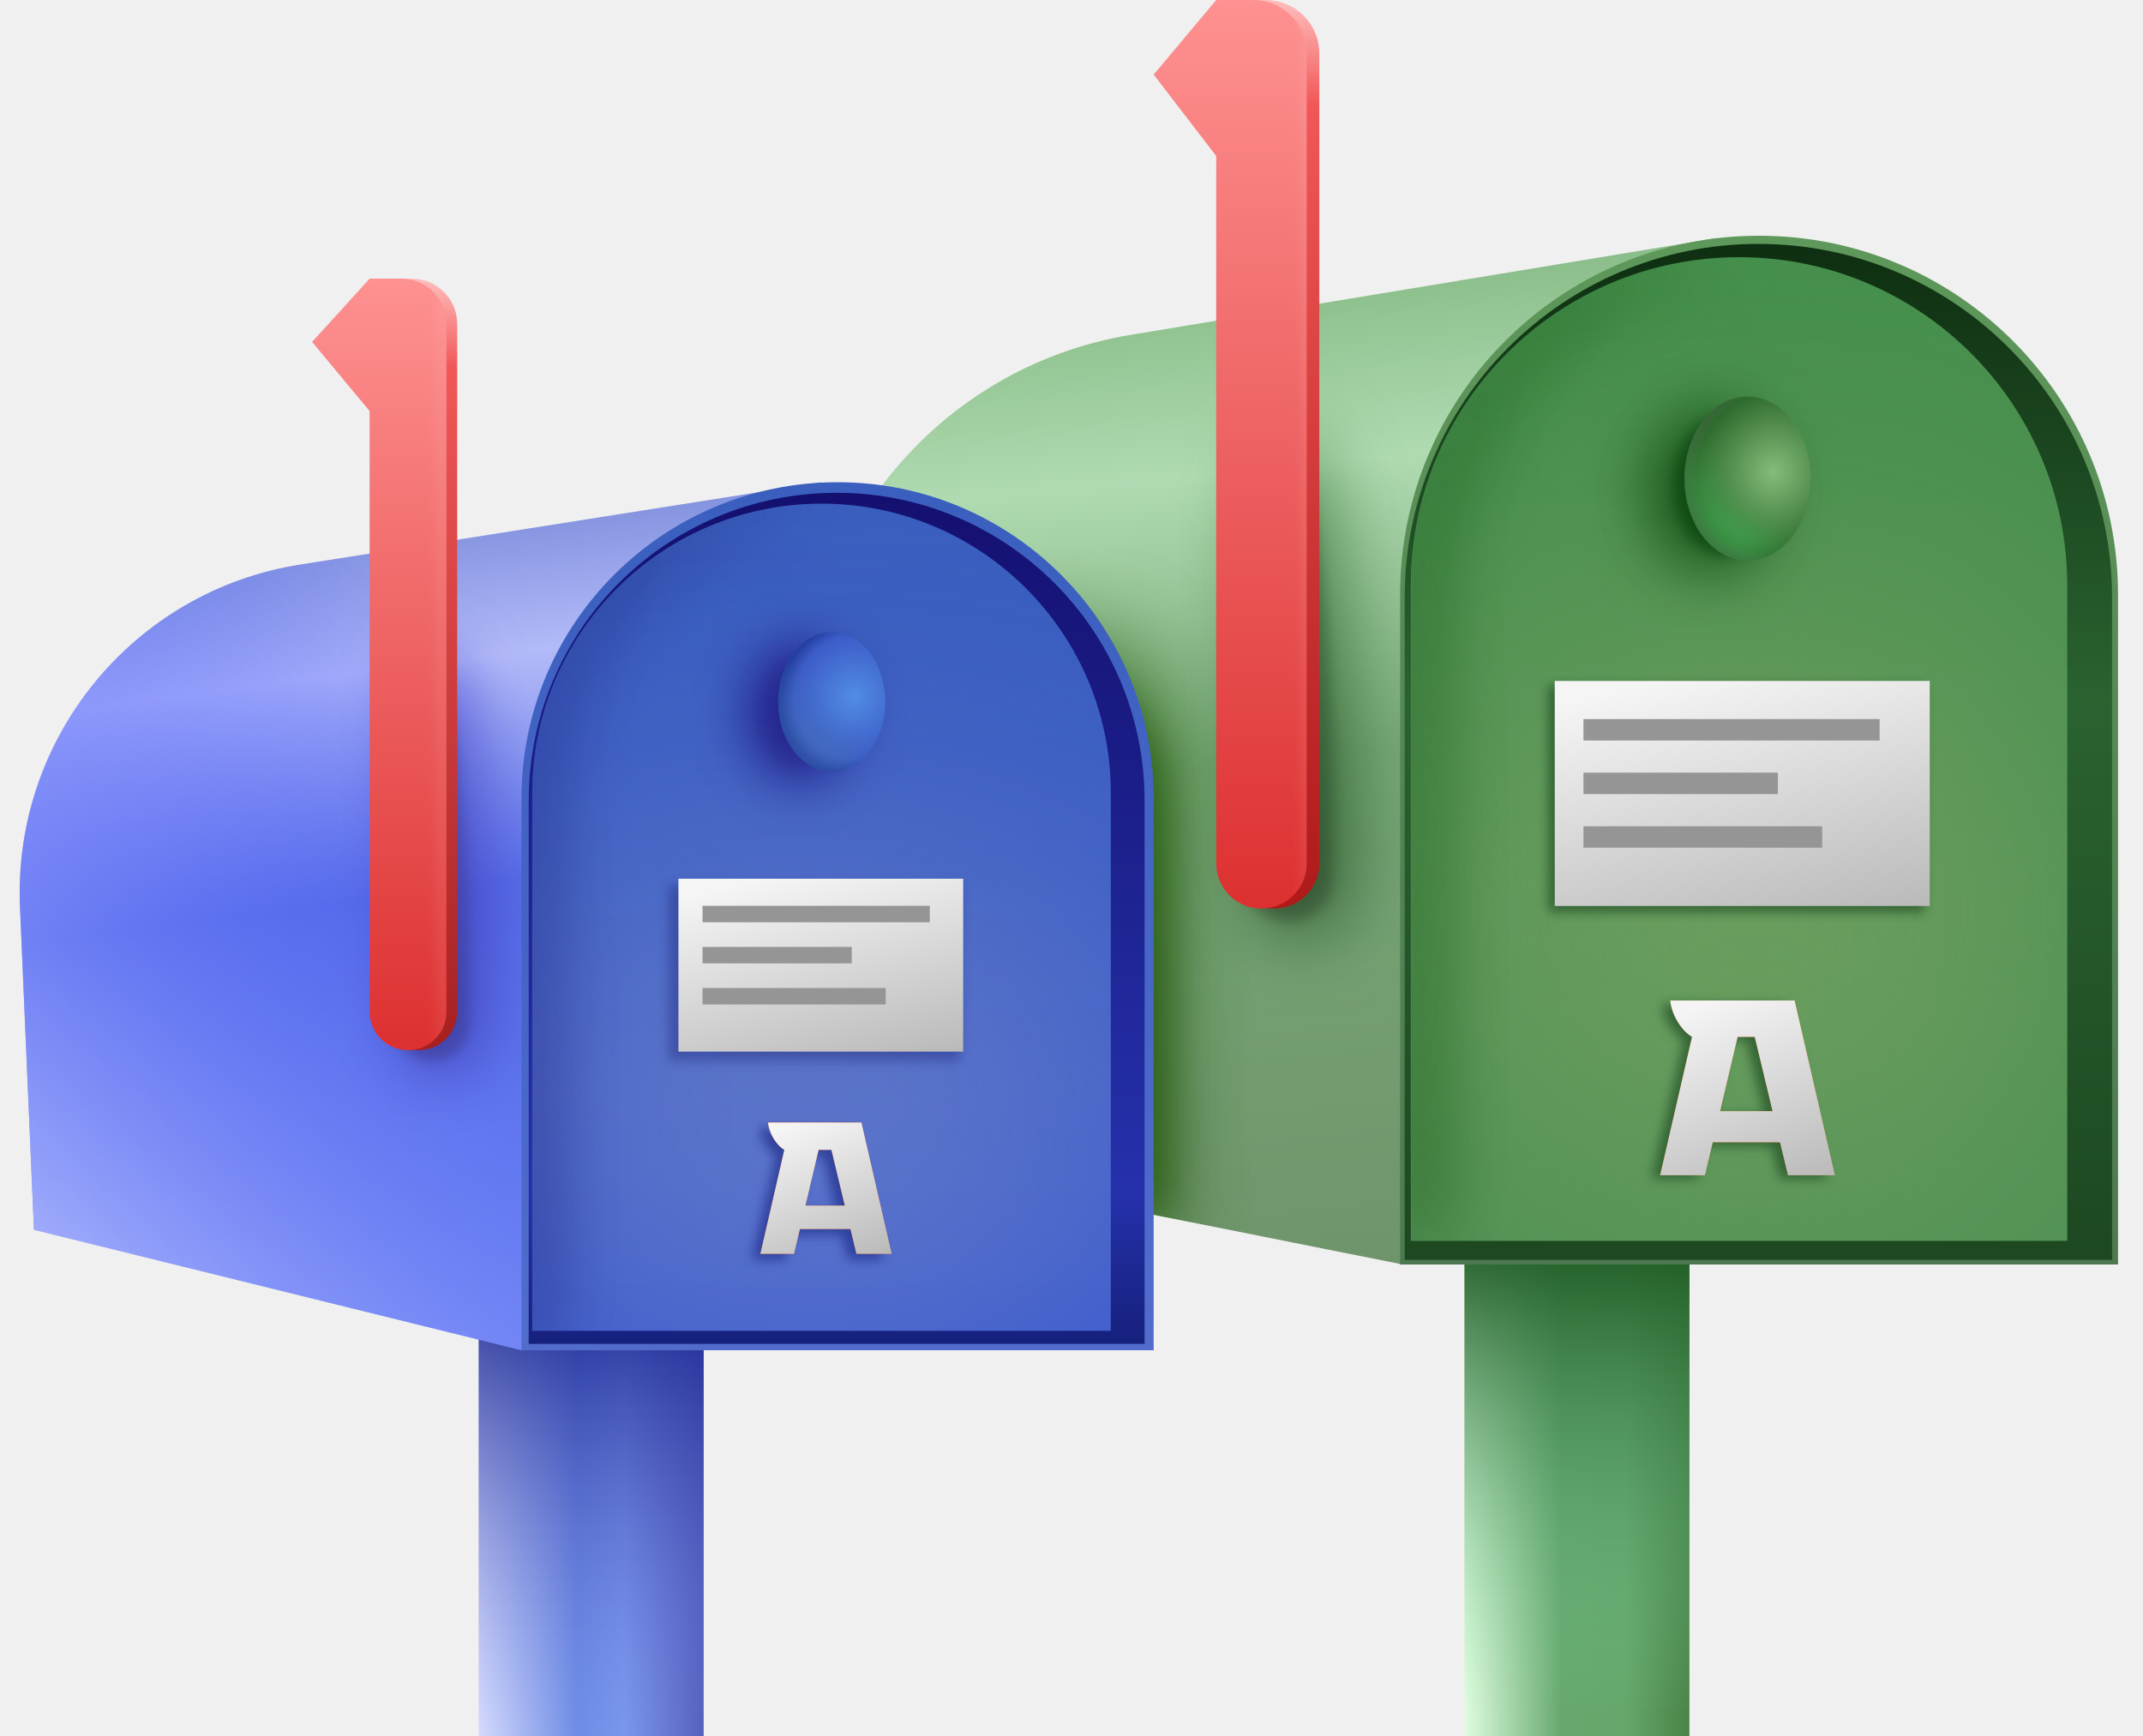
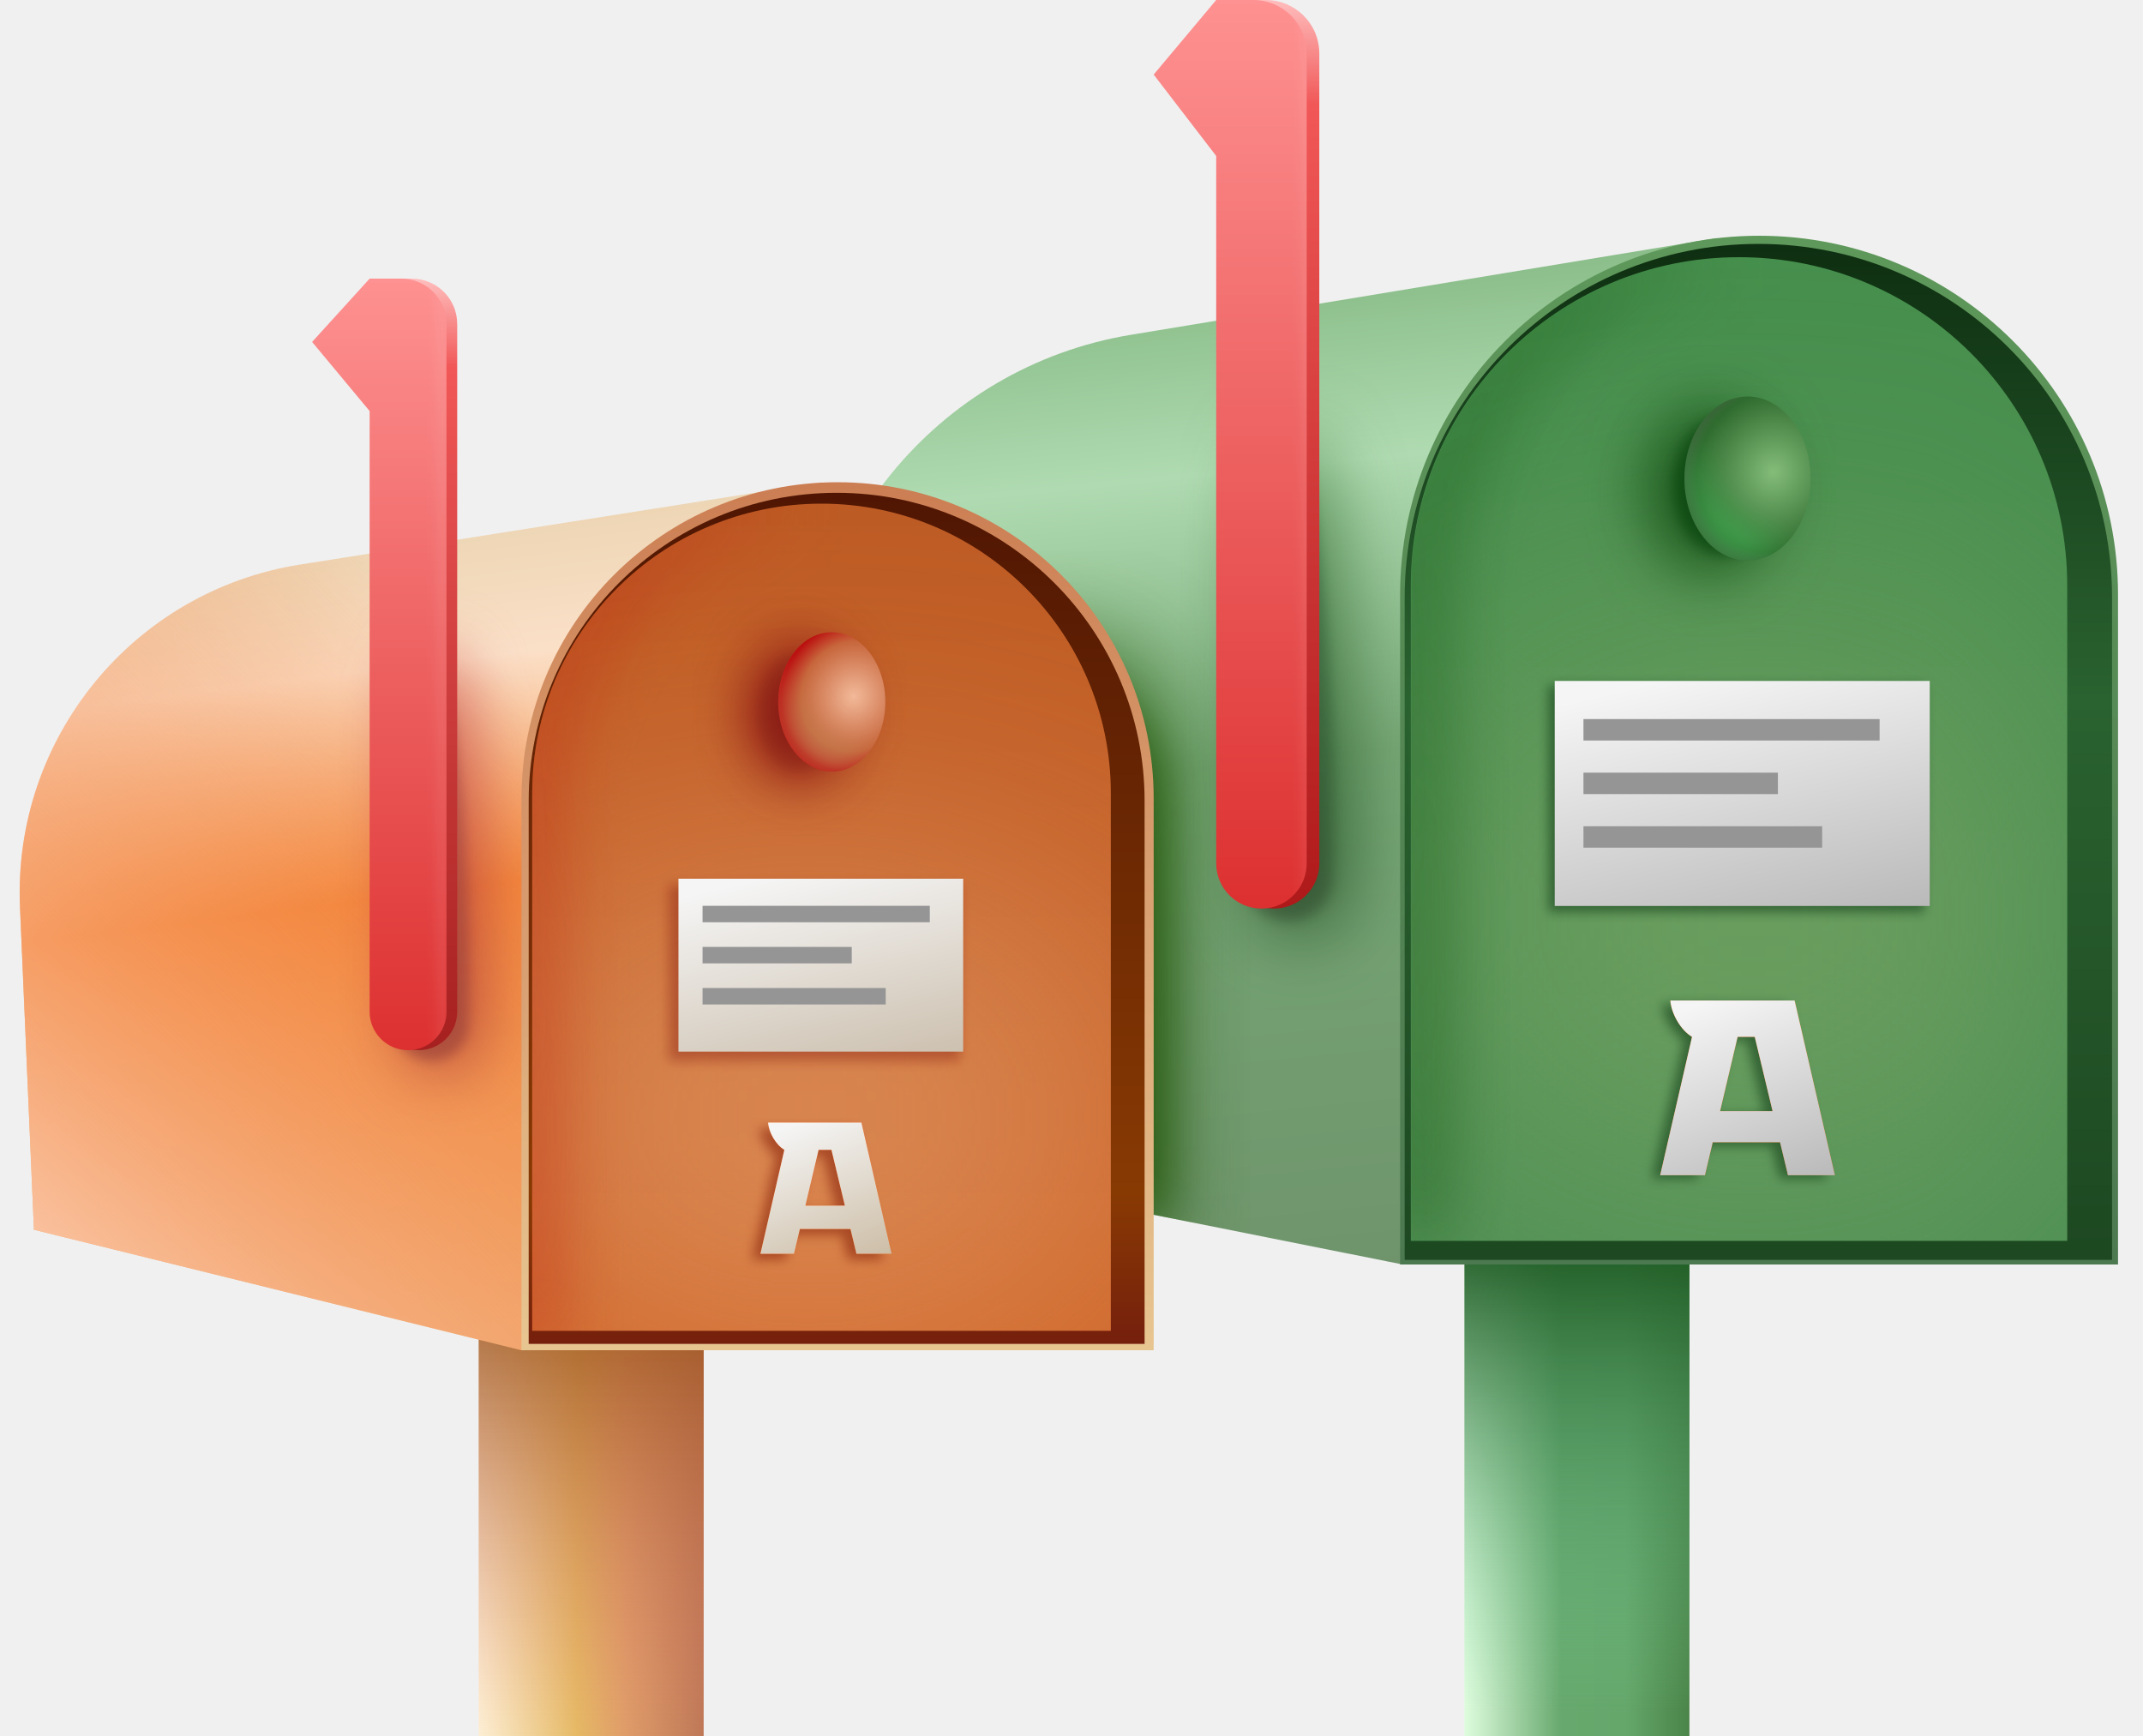
<svg xmlns="http://www.w3.org/2000/svg" width="200" height="162" viewBox="0 0 200 162" fill="none">
  <rect x="136.669" y="100" width="21" height="62" fill="url(#paint0_linear)" />
  <rect x="136.669" y="100" width="21" height="62" fill="url(#paint1_linear)" />
  <path d="M75.014 68.78C74.246 50.352 87.344 34.247 105.541 31.243L160.225 22.214L163.165 117.757L130.69 117.955L76.613 107.159L75.014 68.78Z" fill="url(#paint2_linear)" />
  <mask id="mask0" mask-type="alpha" maskUnits="userSpaceOnUse" x="74" y="22" width="90" height="96">
    <path d="M75.014 68.78C74.246 50.352 87.344 34.247 105.541 31.243L160.225 22.214L163.165 117.757L130.651 117.955L76.613 107.159L75.014 68.78Z" fill="black" />
  </mask>
  <g mask="url(#mask0)">
    <g filter="url(#filter0_f)">
      <path d="M87.66 60.5L98.655 60.491C103.628 60.487 107.662 64.518 107.662 69.491V117.788L87.66 113.554V60.5Z" fill="#24580B" />
    </g>
    <g filter="url(#filter1_f)">
      <path d="M85.248 60.256L91.784 61.566C98.137 62.84 101.314 63.477 103.647 65.204C105.377 66.484 106.762 68.175 107.678 70.123C108.913 72.75 108.913 75.99 108.913 82.47V113.585L85.248 108.144V60.256Z" fill="#24580B" fill-opacity="0.7" />
    </g>
  </g>
  <path d="M130.669 55.5C130.669 36.998 145.668 22 164.169 22C182.671 22 197.669 36.998 197.669 55.5V118H130.669V55.5Z" fill="url(#paint3_linear)" />
  <path d="M131.095 55.768C131.095 37.538 145.874 22.76 164.104 22.76C182.334 22.76 197.112 37.538 197.112 55.768V117.567H131.095V55.768Z" fill="url(#paint4_linear)" />
  <path d="M131.669 54.628C131.669 37.713 145.382 24 162.298 24C179.213 24 192.926 37.713 192.926 54.628V115.791H131.669V54.628Z" fill="url(#paint5_linear)" />
  <mask id="mask1" mask-type="alpha" maskUnits="userSpaceOnUse" x="131" y="24" width="62" height="92">
    <path d="M131.716 54.605C131.716 37.702 145.419 24 162.321 24C179.224 24 192.926 37.702 192.926 54.605V115.791H131.716V54.605Z" fill="url(#paint6_linear)" />
  </mask>
  <g mask="url(#mask1)">
    <g filter="url(#filter2_f)">
      <rect x="131.669" y="63.543" width="66" height="43.459" fill="#8AAD6E" fill-opacity="0.76" />
    </g>
    <g filter="url(#filter3_f)">
      <path d="M130.752 56.505C130.752 62.327 130.669 96.385 130.669 115.791H133.846C133.846 98.519 133.652 68.148 133.652 56.99C133.652 43.343 141.193 27.493 161.303 24C138.583 24 130.752 44.182 130.752 56.505Z" fill="#0C510B" fill-opacity="0.81" />
    </g>
  </g>
  <g filter="url(#filter4_f)">
    <path d="M125.654 83.164C125.935 75.058 126.23 56.421 123.623 44.95C122.113 38.306 117.24 40.85 117.24 47.664V82.902C117.24 85.243 119.137 87.14 121.478 87.14C123.726 87.14 125.576 85.41 125.654 83.164Z" fill="url(#paint7_linear)" fill-opacity="0.75" />
  </g>
  <g filter="url(#filter5_f)">
    <path d="M116.062 46.935V81.77C116.062 84.086 117.939 85.963 120.255 85.963C122.514 85.963 124.361 84.197 124.393 81.938C124.506 73.947 124.451 55.878 122.002 44.558C120.578 37.975 116.062 40.199 116.062 46.935Z" fill="url(#paint8_linear)" fill-opacity="0.5" />
  </g>
  <path d="M123.127 80.562V4.987C123.127 2.233 120.894 0 118.14 0H114.681L107.888 6.96L114.681 14.553V80.562C114.681 82.894 116.572 84.785 118.904 84.785C121.237 84.785 123.127 82.894 123.127 80.562Z" fill="url(#paint9_linear)" />
  <path d="M121.95 80.562V4.987C121.95 2.233 119.717 0 116.963 0H113.504L107.669 6.96L113.504 14.553V80.562C113.504 82.894 115.395 84.785 117.727 84.785C120.059 84.785 121.95 82.894 121.95 80.562Z" fill="url(#paint10_linear)" />
  <g opacity="0.79" filter="url(#filter6_f)">
    <ellipse cx="159.557" cy="45.832" rx="5.888" ry="7.654" fill="#0A4509" />
  </g>
  <g opacity="0.67" filter="url(#filter7_f)">
    <ellipse cx="160.95" cy="45.327" rx="4.71" ry="6.477" fill="#07430D" />
  </g>
  <ellipse cx="163.09" cy="44.654" rx="5.888" ry="7.654" fill="url(#paint11_radial)" />
  <mask id="mask2" mask-type="alpha" maskUnits="userSpaceOnUse" x="157" y="37" width="12" height="16">
    <ellipse cx="163.09" cy="44.654" rx="5.888" ry="7.654" fill="url(#paint12_radial)" />
  </mask>
  <g mask="url(#mask2)">
    <g filter="url(#filter8_f)">
      <path d="M158.514 41.023C155.866 45.063 160.488 55.353 166.73 50.434C162.533 50.938 157.599 46.313 158.514 41.023Z" fill="#45B75A" />
    </g>
  </g>
  <rect x="44.669" y="100" width="21" height="62" fill="url(#paint13_linear)" />
  <rect x="44.669" y="100" width="21" height="62" fill="url(#paint14_linear)" />
  <path d="M1.866 84.645C1.184 68.896 12.431 55.143 28.002 52.684L76.669 45V126H48.669L3.169 114.757L1.866 84.645Z" fill="url(#paint15_linear)" />
  <path d="M1.866 84.645C1.184 68.896 12.431 55.143 28.002 52.684L76.669 45V126H48.669L3.169 114.757L1.866 84.645Z" fill="url(#paint16_linear)" />
  <path d="M48.669 74.5C48.669 58.208 61.877 45 78.169 45C94.462 45 107.669 58.208 107.669 74.5V126H48.669V74.5Z" fill="url(#paint17_linear)" />
  <path d="M49.341 74.727C49.341 58.854 62.209 45.987 78.081 45.987C93.954 45.987 106.821 58.854 106.821 74.727V125.409H49.341V74.727Z" fill="url(#paint18_linear)" />
  <path d="M49.669 74C49.669 59.088 61.758 47 76.669 47C91.581 47 103.669 59.088 103.669 74V124.188H49.669V74Z" fill="url(#paint19_linear)" />
  <mask id="mask3" mask-type="alpha" maskUnits="userSpaceOnUse" x="49" y="47" width="55" height="78">
-     <path d="M49.669 74C49.669 59.088 61.758 47 76.669 47C91.581 47 103.669 59.088 103.669 74V124.188H49.669V74Z" fill="url(#paint20_linear)" />
+     <path d="M49.669 74C49.669 59.088 61.758 47 76.669 47V47C91.581 47 103.669 59.088 103.669 74V124.188H49.669V74Z" fill="black" />
  </mask>
  <g mask="url(#mask3)">
    <g filter="url(#filter9_f)">
-       <rect x="44.967" y="89.079" width="60.755" height="30.313" fill="#97A1C8" fill-opacity="0.76" />
+       <rect x="44.967" y="89.079" width="60.755" height="30.313" fill="#F2C499" fill-opacity="0.76" />
    </g>
    <g filter="url(#filter10_f)">
-       <path d="M47.967 74.604C47.967 79.651 47.892 109.176 47.892 126H50.755C50.755 111.027 50.581 84.698 50.581 75.024C50.581 63.193 57.378 49.453 75.505 46.424C55.025 46.424 47.967 63.921 47.967 74.604Z" fill="#171369" fill-opacity="0.81" />
+       <path d="M47.967 74.604C47.967 79.651 47.892 109.176 47.892 126H50.755C50.755 111.027 50.581 84.698 50.581 75.024C50.581 63.193 57.378 49.453 75.505 46.424C55.025 46.424 47.967 63.921 47.967 74.604Z" fill="#BB1207" fill-opacity="0.73" />
    </g>
  </g>
  <g filter="url(#filter11_f)">
-     <path fill-rule="evenodd" clip-rule="evenodd" d="M79.13 117.547H82.416L79.596 105.3H70.883C70.952 106.242 71.628 107.395 72.403 107.847L70.169 117.547H73.308L73.854 115.236H78.575L79.13 117.547ZM76.799 107.847H75.6L74.37 113.054H78.051L76.799 107.847Z" fill="#17217E" fill-opacity="0.59" />
+     <path fill-rule="evenodd" clip-rule="evenodd" d="M79.13 117.547H82.416L79.596 105.3H70.883C70.952 106.242 71.628 107.395 72.403 107.847L70.169 117.547H73.308L73.854 115.236H78.575L79.13 117.547ZM76.799 107.847H75.6L74.37 113.054H78.051L76.799 107.847Z" fill="#8A240D" fill-opacity="0.59" />
  </g>
  <path fill-rule="evenodd" clip-rule="evenodd" d="M79.928 117H83.213L80.393 104.753H71.681C71.749 105.695 72.426 106.848 73.201 107.3L70.967 117H74.105L74.651 114.689H79.372L79.928 117ZM77.596 107.3H76.398L75.167 112.508H78.848L77.596 107.3Z" fill="#FF5E03" />
-   <path fill-rule="evenodd" clip-rule="evenodd" d="M79.928 117H83.213L80.393 104.753H71.681C71.749 105.695 72.426 106.848 73.201 107.3L70.967 117H74.105L74.651 114.689H79.372L79.928 117ZM77.596 107.3H76.398L75.167 112.508H78.848L77.596 107.3Z" fill="url(#paint21_linear)" />
+   <path fill-rule="evenodd" clip-rule="evenodd" d="M79.928 117H83.213L80.393 104.753H71.681C71.749 105.695 72.426 106.848 73.201 107.3L70.967 117H74.105L74.651 114.689H79.372L79.928 117ZM77.596 107.3H76.398L75.167 112.508H78.848L77.596 107.3Z" fill="url(#paint20_linear)" />
  <g filter="url(#filter12_f)">
-     <path d="M44.815 96.623C45.054 89.74 45.304 73.913 43.09 64.172C41.808 58.53 37.669 60.69 37.669 66.476V96.401C37.669 98.388 39.281 100 41.269 100C43.177 100 44.748 98.531 44.815 96.623Z" fill="url(#paint22_linear)" fill-opacity="0.75" />
+     <path d="M44.815 96.623C45.054 89.74 45.304 73.913 43.09 64.172C41.808 58.53 37.669 60.69 37.669 66.476V96.401C37.669 98.388 39.281 100 41.269 100C43.177 100 44.748 98.531 44.815 96.623Z" fill="url(#paint21_linear)" fill-opacity="0.75" />
  </g>
  <g filter="url(#filter13_f)">
-     <path d="M36.669 65.857V95.44C36.669 97.406 38.263 99 40.23 99C42.148 99 43.717 97.5 43.744 95.582C43.84 88.796 43.793 73.452 41.714 63.839C40.504 58.248 36.669 60.137 36.669 65.857Z" fill="url(#paint23_linear)" fill-opacity="0.5" />
-   </g>
-   <path d="M42.669 94.414V30.235C42.669 27.896 40.773 26 38.434 26H35.497L31.579 31.91L35.497 38.358V94.414C35.497 96.394 37.102 98 39.083 98C41.064 98 42.669 96.394 42.669 94.414Z" fill="url(#paint24_linear)" />
-   <path d="M41.669 94.414V30.235C41.669 27.896 39.773 26 37.434 26H34.497L29.127 31.91L34.497 38.358V94.414C34.497 96.394 36.103 98 38.083 98C40.064 98 41.669 96.394 41.669 94.414Z" fill="url(#paint25_linear)" />
+     <path d="M36.669 65.857V95.44C36.669 97.406 38.263 99 40.23 99C42.148 99 43.717 97.5 43.744 95.582C43.84 88.796 43.793 73.452 41.714 63.839C40.504 58.248 36.669 60.137 36.669 65.857Z" fill="url(#paint22_linear)" fill-opacity="0.5" />
+   </g>
+   <path d="M42.669 94.414V30.235C42.669 27.896 40.773 26 38.434 26H35.497L31.579 31.91L35.497 38.358V94.414C35.497 96.394 37.102 98 39.083 98C41.064 98 42.669 96.394 42.669 94.414Z" fill="url(#paint23_linear)" />
+   <path d="M41.669 94.414V30.235C41.669 27.896 39.773 26 37.434 26H34.497L29.127 31.91L34.497 38.358V94.414C34.497 96.394 36.103 98 38.083 98C40.064 98 41.669 96.394 41.669 94.414Z" fill="url(#paint24_linear)" />
  <mask id="mask4" mask-type="alpha" maskUnits="userSpaceOnUse" x="29" y="26" width="13" height="72">
-     <path d="M41.669 94.414V30.235C41.669 27.896 39.773 26 37.434 26H34.497L29.127 31.91L34.497 38.358V94.414C34.497 96.394 36.102 98 38.083 98C40.064 98 41.669 96.394 41.669 94.414Z" fill="url(#paint26_linear)" />
+     <path d="M41.669 94.414V30.235C41.669 27.896 39.773 26 37.434 26H34.497L29.127 31.91L34.497 38.358V94.414C34.497 96.394 36.102 98 38.083 98C40.064 98 41.669 96.394 41.669 94.414Z" fill="url(#paint25_linear)" />
  </mask>
  <g mask="url(#mask4)">
    <g opacity="0.09" filter="url(#filter14_f)">
      <rect x="40.856" y="19" width="0.925" height="86" fill="white" />
    </g>
  </g>
  <g opacity="0.93" filter="url(#filter15_f)">
-     <ellipse cx="74.623" cy="66.5" rx="5" ry="6.5" fill="#211D87" />
+     <ellipse cx="74.623" cy="66.5" rx="5" ry="6.5" fill="#891212" />
  </g>
  <g opacity="0.18" filter="url(#filter16_f)">
-     <ellipse cx="74.623" cy="66.5" rx="4" ry="5.5" fill="#211D87" />
-   </g>
-   <ellipse cx="77.623" cy="65.5" rx="5" ry="6.5" fill="url(#paint27_radial)" />
+     <ellipse cx="74.623" cy="66.5" rx="4" ry="5.5" fill="#6B1111" />
+   </g>
+   <ellipse cx="77.623" cy="65.5" rx="5" ry="6.5" fill="url(#paint26_radial)" />
  <mask id="mask5" mask-type="alpha" maskUnits="userSpaceOnUse" x="72" y="59" width="11" height="13">
    <ellipse cx="77.623" cy="65.5" rx="5" ry="6.5" fill="#4B74C5" />
  </mask>
  <g mask="url(#mask5)">
    <g filter="url(#filter17_f)">
-       <path d="M73.366 61.247C70.782 65.209 75.291 75.296 81.38 70.474C77.286 70.968 72.473 66.434 73.366 61.247Z" fill="#4573B7" />
+       <path d="M73.366 61.247C70.782 65.209 75.291 75.296 81.38 70.474C77.286 70.968 72.473 66.434 73.366 61.247Z" fill="#C28456" />
    </g>
  </g>
  <g filter="url(#filter18_f)">
    <rect x="144.488" y="63.944" width="35.12" height="21.181" fill="#1D4921" fill-opacity="0.67" />
  </g>
-   <rect x="145.099" y="63.543" width="35" height="21" fill="url(#paint28_linear)" />
+   <rect x="145.099" y="63.543" width="35" height="21" fill="url(#paint27_linear)" />
  <rect x="147.78" y="67.103" width="27.638" height="2" fill="#959595" />
  <rect x="147.78" y="72.103" width="18.146" height="2" fill="#959595" />
  <rect x="147.78" y="77.103" width="22.278" height="2" fill="#959595" />
  <g filter="url(#filter19_f)">
-     <rect x="62.413" y="82.564" width="27.186" height="16.436" fill="#111466" fill-opacity="0.33" />
-   </g>
-   <rect x="63.318" y="82" width="26.573" height="16.134" fill="url(#paint29_linear)" />
+     <rect x="62.413" y="82.564" width="27.186" height="16.436" fill="#730606" fill-opacity="0.33" />
+   </g>
+   <rect x="63.318" y="82" width="26.573" height="16.134" fill="url(#paint28_linear)" />
  <rect x="65.567" y="84.528" width="21.208" height="1.535" fill="#959595" />
  <rect x="65.567" y="88.365" width="13.924" height="1.535" fill="#959595" />
  <rect x="65.567" y="92.201" width="17.095" height="1.535" fill="#959595" />
  <mask id="mask6" mask-type="alpha" maskUnits="userSpaceOnUse" x="108" y="0" width="14" height="85">
    <path d="M121.95 80.562V4.987C121.95 2.233 119.717 0 116.963 0H113.504L108.67 6.96L113.504 14.553V80.562C113.504 82.894 115.395 84.785 117.727 84.785C120.059 84.785 121.95 82.894 121.95 80.562Z" fill="#FF9C9C" />
  </mask>
  <g mask="url(#mask6)">
    <g opacity="0.09" filter="url(#filter20_f)">
      <rect x="121.581" width="0.925" height="86" fill="white" />
    </g>
  </g>
  <g filter="url(#filter21_f)">
    <path fill-rule="evenodd" clip-rule="evenodd" d="M166.099 110.004H170.473L166.719 93.7H155.12C155.211 94.954 156.112 96.489 157.143 97.091L154.169 110.004H158.347L159.075 106.928H165.36L166.099 110.004ZM162.995 97.091H161.4L159.761 104.023H164.662L162.995 97.091Z" fill="#1D4921" fill-opacity="0.67" />
  </g>
  <path fill-rule="evenodd" clip-rule="evenodd" d="M166.868 109.67H171.242L167.487 93.366H155.888C155.98 94.62 156.88 96.155 157.912 96.757L154.938 109.67H159.116L159.843 106.594H166.128L166.868 109.67ZM163.764 96.757H162.168L160.53 103.69H165.43L163.764 96.757Z" fill="#FF5E03" />
-   <path fill-rule="evenodd" clip-rule="evenodd" d="M166.868 109.67H171.242L167.487 93.366H155.888C155.98 94.62 156.88 96.155 157.912 96.757L154.938 109.67H159.116L159.843 106.594H166.128L166.868 109.67ZM163.764 96.757H162.168L160.53 103.69H165.43L163.764 96.757Z" fill="url(#paint30_linear)" />
+   <path fill-rule="evenodd" clip-rule="evenodd" d="M166.868 109.67H171.242L167.487 93.366H155.888C155.98 94.62 156.88 96.155 157.912 96.757L154.938 109.67H159.116L159.843 106.594H166.128L166.868 109.67ZM163.764 96.757H162.168L160.53 103.69H165.43L163.764 96.757Z" fill="url(#paint29_linear)" />
  <defs>
    <filter id="filter0_f" x="78.66" y="51.492" width="38.002" height="75.296" filterUnits="userSpaceOnUse" color-interpolation-filters="sRGB">
      <feFlood flood-opacity="0" result="BackgroundImageFix" />
      <feBlend mode="normal" in="SourceGraphic" in2="BackgroundImageFix" result="shape" />
      <feGaussianBlur stdDeviation="4.5" result="effect1_foregroundBlur" />
    </filter>
    <filter id="filter1_f" x="81.248" y="56.256" width="31.665" height="61.329" filterUnits="userSpaceOnUse" color-interpolation-filters="sRGB">
      <feFlood flood-opacity="0" result="BackgroundImageFix" />
      <feBlend mode="normal" in="SourceGraphic" in2="BackgroundImageFix" result="shape" />
      <feGaussianBlur stdDeviation="2" result="effect1_foregroundBlur" />
    </filter>
    <filter id="filter2_f" x="84.567" y="16.44" width="160.206" height="137.664" filterUnits="userSpaceOnUse" color-interpolation-filters="sRGB">
      <feFlood flood-opacity="0" result="BackgroundImageFix" />
      <feBlend mode="normal" in="SourceGraphic" in2="BackgroundImageFix" result="shape" />
      <feGaussianBlur stdDeviation="23.551" result="effect1_foregroundBlur" />
    </filter>
    <filter id="filter3_f" x="123.669" y="17" width="44.633" height="105.791" filterUnits="userSpaceOnUse" color-interpolation-filters="sRGB">
      <feFlood flood-opacity="0" result="BackgroundImageFix" />
      <feBlend mode="normal" in="SourceGraphic" in2="BackgroundImageFix" result="shape" />
      <feGaussianBlur stdDeviation="3.5" result="effect1_foregroundBlur" />
    </filter>
    <filter id="filter4_f" x="110.174" y="34.007" width="22.724" height="60.199" filterUnits="userSpaceOnUse" color-interpolation-filters="sRGB">
      <feFlood flood-opacity="0" result="BackgroundImageFix" />
      <feBlend mode="normal" in="SourceGraphic" in2="BackgroundImageFix" result="shape" />
      <feGaussianBlur stdDeviation="3.533" result="effect1_foregroundBlur" />
    </filter>
    <filter id="filter5_f" x="114.884" y="39.428" width="10.718" height="47.713" filterUnits="userSpaceOnUse" color-interpolation-filters="sRGB">
      <feFlood flood-opacity="0" result="BackgroundImageFix" />
      <feBlend mode="normal" in="SourceGraphic" in2="BackgroundImageFix" result="shape" />
      <feGaussianBlur stdDeviation="0.589" result="effect1_foregroundBlur" />
    </filter>
    <filter id="filter6_f" x="147.782" y="32.29" width="23.551" height="27.084" filterUnits="userSpaceOnUse" color-interpolation-filters="sRGB">
      <feFlood flood-opacity="0" result="BackgroundImageFix" />
      <feBlend mode="normal" in="SourceGraphic" in2="BackgroundImageFix" result="shape" />
      <feGaussianBlur stdDeviation="2.944" result="effect1_foregroundBlur" />
    </filter>
    <filter id="filter7_f" x="155.062" y="37.673" width="11.776" height="15.308" filterUnits="userSpaceOnUse" color-interpolation-filters="sRGB">
      <feFlood flood-opacity="0" result="BackgroundImageFix" />
      <feBlend mode="normal" in="SourceGraphic" in2="BackgroundImageFix" result="shape" />
      <feGaussianBlur stdDeviation="0.589" result="effect1_foregroundBlur" />
    </filter>
    <filter id="filter8_f" x="154.752" y="38.023" width="14.978" height="16.715" filterUnits="userSpaceOnUse" color-interpolation-filters="sRGB">
      <feFlood flood-opacity="0" result="BackgroundImageFix" />
      <feBlend mode="normal" in="SourceGraphic" in2="BackgroundImageFix" result="shape" />
      <feGaussianBlur stdDeviation="1.5" result="effect1_foregroundBlur" />
    </filter>
    <filter id="filter9_f" x="4.967" y="49.079" width="140.755" height="110.313" filterUnits="userSpaceOnUse" color-interpolation-filters="sRGB">
      <feFlood flood-opacity="0" result="BackgroundImageFix" />
      <feBlend mode="normal" in="SourceGraphic" in2="BackgroundImageFix" result="shape" />
      <feGaussianBlur stdDeviation="20" result="effect1_foregroundBlur" />
    </filter>
    <filter id="filter10_f" x="40.892" y="39.424" width="41.613" height="93.576" filterUnits="userSpaceOnUse" color-interpolation-filters="sRGB">
      <feFlood flood-opacity="0" result="BackgroundImageFix" />
      <feBlend mode="normal" in="SourceGraphic" in2="BackgroundImageFix" result="shape" />
      <feGaussianBlur stdDeviation="3.5" result="effect1_foregroundBlur" />
    </filter>
    <filter id="filter11_f" x="69.169" y="104.3" width="14.246" height="14.246" filterUnits="userSpaceOnUse" color-interpolation-filters="sRGB">
      <feFlood flood-opacity="0" result="BackgroundImageFix" />
      <feBlend mode="normal" in="SourceGraphic" in2="BackgroundImageFix" result="shape" />
      <feGaussianBlur stdDeviation="0.5" result="effect1_foregroundBlur" />
    </filter>
    <filter id="filter12_f" x="31.669" y="54.879" width="19.297" height="51.121" filterUnits="userSpaceOnUse" color-interpolation-filters="sRGB">
      <feFlood flood-opacity="0" result="BackgroundImageFix" />
      <feBlend mode="normal" in="SourceGraphic" in2="BackgroundImageFix" result="shape" />
      <feGaussianBlur stdDeviation="3" result="effect1_foregroundBlur" />
    </filter>
    <filter id="filter13_f" x="35.669" y="59.482" width="9.102" height="40.518" filterUnits="userSpaceOnUse" color-interpolation-filters="sRGB">
      <feFlood flood-opacity="0" result="BackgroundImageFix" />
      <feBlend mode="normal" in="SourceGraphic" in2="BackgroundImageFix" result="shape" />
      <feGaussianBlur stdDeviation="0.5" result="effect1_foregroundBlur" />
    </filter>
    <filter id="filter14_f" x="39.856" y="18" width="2.925" height="88" filterUnits="userSpaceOnUse" color-interpolation-filters="sRGB">
      <feFlood flood-opacity="0" result="BackgroundImageFix" />
      <feBlend mode="normal" in="SourceGraphic" in2="BackgroundImageFix" result="shape" />
      <feGaussianBlur stdDeviation="0.5" result="effect1_foregroundBlur" />
    </filter>
    <filter id="filter15_f" x="64.623" y="55" width="20" height="23" filterUnits="userSpaceOnUse" color-interpolation-filters="sRGB">
      <feFlood flood-opacity="0" result="BackgroundImageFix" />
      <feBlend mode="normal" in="SourceGraphic" in2="BackgroundImageFix" result="shape" />
      <feGaussianBlur stdDeviation="2.5" result="effect1_foregroundBlur" />
    </filter>
    <filter id="filter16_f" x="69.623" y="60" width="10" height="13" filterUnits="userSpaceOnUse" color-interpolation-filters="sRGB">
      <feFlood flood-opacity="0" result="BackgroundImageFix" />
      <feBlend mode="normal" in="SourceGraphic" in2="BackgroundImageFix" result="shape" />
      <feGaussianBlur stdDeviation="0.5" result="effect1_foregroundBlur" />
    </filter>
    <filter id="filter17_f" x="69.623" y="58.247" width="14.757" height="16.505" filterUnits="userSpaceOnUse" color-interpolation-filters="sRGB">
      <feFlood flood-opacity="0" result="BackgroundImageFix" />
      <feBlend mode="normal" in="SourceGraphic" in2="BackgroundImageFix" result="shape" />
      <feGaussianBlur stdDeviation="1.5" result="effect1_foregroundBlur" />
    </filter>
    <filter id="filter18_f" x="143.488" y="62.944" width="37.12" height="23.181" filterUnits="userSpaceOnUse" color-interpolation-filters="sRGB">
      <feFlood flood-opacity="0" result="BackgroundImageFix" />
      <feBlend mode="normal" in="SourceGraphic" in2="BackgroundImageFix" result="shape" />
      <feGaussianBlur stdDeviation="0.5" result="effect1_foregroundBlur" />
    </filter>
    <filter id="filter19_f" x="61.413" y="81.564" width="29.186" height="18.436" filterUnits="userSpaceOnUse" color-interpolation-filters="sRGB">
      <feFlood flood-opacity="0" result="BackgroundImageFix" />
      <feBlend mode="normal" in="SourceGraphic" in2="BackgroundImageFix" result="shape" />
      <feGaussianBlur stdDeviation="0.5" result="effect1_foregroundBlur" />
    </filter>
    <filter id="filter20_f" x="120.581" y="-1" width="2.925" height="88" filterUnits="userSpaceOnUse" color-interpolation-filters="sRGB">
      <feFlood flood-opacity="0" result="BackgroundImageFix" />
      <feBlend mode="normal" in="SourceGraphic" in2="BackgroundImageFix" result="shape" />
      <feGaussianBlur stdDeviation="0.5" result="effect1_foregroundBlur" />
    </filter>
    <filter id="filter21_f" x="153.169" y="92.7" width="18.304" height="18.304" filterUnits="userSpaceOnUse" color-interpolation-filters="sRGB">
      <feFlood flood-opacity="0" result="BackgroundImageFix" />
      <feBlend mode="normal" in="SourceGraphic" in2="BackgroundImageFix" result="shape" />
      <feGaussianBlur stdDeviation="0.5" result="effect1_foregroundBlur" />
    </filter>
    <linearGradient id="paint0_linear" x1="136.669" y1="131.925" x2="157.669" y2="131.925" gradientUnits="userSpaceOnUse">
      <stop stop-color="#DFFDDE" />
      <stop offset="0.432" stop-color="#66A86D" />
      <stop offset="0.714" stop-color="#65A76B" />
      <stop offset="1" stop-color="#4A8448" />
    </linearGradient>
    <linearGradient id="paint1_linear" x1="146.669" y1="107.5" x2="146.669" y2="169.5" gradientUnits="userSpaceOnUse">
      <stop offset="0.096" stop-color="#155018" />
      <stop offset="0.845" stop-color="#7DD29F" stop-opacity="0" />
    </linearGradient>
    <linearGradient id="paint2_linear" x1="98.626" y1="28.864" x2="108.18" y2="125.422" gradientUnits="userSpaceOnUse">
      <stop stop-color="#8BBE8A" />
      <stop offset="0.172" stop-color="#B0DBB2" />
      <stop offset="0.453" stop-color="#77A876" />
      <stop offset="1" stop-color="#6E926B" />
    </linearGradient>
    <linearGradient id="paint3_linear" x1="164.169" y1="22" x2="164.169" y2="118" gradientUnits="userSpaceOnUse">
      <stop stop-color="#5E985A" />
      <stop offset="1" stop-color="#4D7951" />
    </linearGradient>
    <linearGradient id="paint4_linear" x1="164.104" y1="22.76" x2="164.104" y2="117.567" gradientUnits="userSpaceOnUse">
      <stop stop-color="#0E2F11" />
      <stop offset="0.448" stop-color="#2A6230" />
      <stop offset="1" stop-color="#1D4821" />
    </linearGradient>
    <linearGradient id="paint5_linear" x1="162.298" y1="24" x2="162.298" y2="115.791" gradientUnits="userSpaceOnUse">
      <stop stop-color="#458E4C" />
      <stop offset="1" stop-color="#4B8E52" />
    </linearGradient>
    <linearGradient id="paint6_linear" x1="162.321" y1="24" x2="162.321" y2="115.791" gradientUnits="userSpaceOnUse">
      <stop stop-color="#241EBC" />
      <stop offset="1" stop-color="#140E98" />
    </linearGradient>
    <linearGradient id="paint7_linear" x1="116.289" y1="-2.632" x2="116.289" y2="87.14" gradientUnits="userSpaceOnUse">
      <stop offset="0.011" stop-color="#4C9C3E" />
      <stop offset="1" stop-color="#19441B" />
    </linearGradient>
    <linearGradient id="paint8_linear" x1="115.111" y1="-3.81" x2="115.111" y2="85.963" gradientUnits="userSpaceOnUse">
      <stop stop-color="#347E49" />
      <stop offset="1" stop-color="#2B4429" />
    </linearGradient>
    <linearGradient id="paint9_linear" x1="113.707" y1="0" x2="113.707" y2="84.785" gradientUnits="userSpaceOnUse">
      <stop stop-color="#FFBDBD" />
      <stop offset="0.115" stop-color="#F15757" />
      <stop offset="1" stop-color="#AE1919" />
    </linearGradient>
    <linearGradient id="paint10_linear" x1="113.295" y1="0" x2="113.295" y2="84.785" gradientUnits="userSpaceOnUse">
      <stop stop-color="#FE9191" />
      <stop offset="1" stop-color="#DD3030" />
    </linearGradient>
    <radialGradient id="paint11_radial" cx="0" cy="0" r="1" gradientUnits="userSpaceOnUse" gradientTransform="translate(165.504 44.0402) rotate(112.751) scale(8.38454 7.8503)">
      <stop stop-color="#84BD7A" />
      <stop offset="0.901" stop-color="#2F6B2E" />
      <stop offset="1" stop-color="#386737" />
    </radialGradient>
    <radialGradient id="paint12_radial" cx="0" cy="0" r="1" gradientUnits="userSpaceOnUse" gradientTransform="translate(165.504 44.0402) rotate(112.751) scale(8.38454 7.8503)">
      <stop />
      <stop offset="0.901" stop-color="#135E12" />
      <stop offset="1" stop-color="#1B4F1A" />
    </radialGradient>
    <linearGradient id="paint13_linear" x1="44.669" y1="131.925" x2="65.669" y2="131.925" gradientUnits="userSpaceOnUse">
-       <stop stop-color="#E2E7FF" />
-       <stop offset="0.438" stop-color="#6B8DE4" />
-       <stop offset="0.651" stop-color="#7999EC" />
-       <stop offset="1" stop-color="#515BB7" />
+       <stop stop-color="#FFFEE2" />
+       <stop offset="0.438" stop-color="#E4C061" />
+       <stop offset="0.651" stop-color="#DD9F66" />
+       <stop offset="1" stop-color="#B77551" />
    </linearGradient>
    <linearGradient id="paint14_linear" x1="54.669" y1="107.5" x2="54.669" y2="169.5" gradientUnits="userSpaceOnUse">
-       <stop offset="0.096" stop-color="#010D78" />
-       <stop offset="1" stop-color="#8F9BFF" stop-opacity="0" />
+       <stop offset="0.096" stop-color="#8A4709" />
+       <stop offset="1" stop-color="#FF968F" stop-opacity="0" />
    </linearGradient>
    <linearGradient id="paint15_linear" x1="18.87" y1="45" x2="29.169" y2="126" gradientUnits="userSpaceOnUse">
-       <stop offset="0.081" stop-color="#8291DE" />
-       <stop offset="0.238" stop-color="#B3BAF9" />
-       <stop offset="0.497" stop-color="#6075E4" />
-       <stop offset="1" stop-color="#7790EA" />
+       <stop offset="0.081" stop-color="#ECD5B3" />
+       <stop offset="0.238" stop-color="#FBE0C8" />
+       <stop offset="0.497" stop-color="#F58D41" />
+       <stop offset="1" stop-color="#F0AE70" />
    </linearGradient>
    <linearGradient id="paint16_linear" x1="-8.331" y1="124.5" x2="50.169" y2="66" gradientUnits="userSpaceOnUse">
-       <stop stop-color="#CFD4FF" />
-       <stop offset="1" stop-color="#001AFF" stop-opacity="0" />
+       <stop stop-color="#FFE0CF" />
+       <stop offset="1" stop-color="#EA5502" stop-opacity="0" />
    </linearGradient>
    <linearGradient id="paint17_linear" x1="78.169" y1="45" x2="78.169" y2="126" gradientUnits="userSpaceOnUse">
-       <stop stop-color="#3A5FBF" />
-       <stop offset="1" stop-color="#516CCC" />
+       <stop stop-color="#CC7E53" />
+       <stop offset="1" stop-color="#E7C591" />
    </linearGradient>
    <linearGradient id="paint18_linear" x1="78.081" y1="45.987" x2="78.081" y2="125.409" gradientUnits="userSpaceOnUse">
-       <stop stop-color="#141070" />
-       <stop offset="0.822" stop-color="#2531AB" />
-       <stop offset="1" stop-color="#16207C" />
+       <stop stop-color="#501603" />
+       <stop offset="0.822" stop-color="#883A03" />
+       <stop offset="1" stop-color="#751F0D" />
    </linearGradient>
    <linearGradient id="paint19_linear" x1="76.669" y1="47" x2="76.669" y2="124.188" gradientUnits="userSpaceOnUse">
-       <stop stop-color="#395EBE" />
-       <stop offset="1" stop-color="#3355CE" />
-     </linearGradient>
-     <linearGradient id="paint20_linear" x1="76.669" y1="47" x2="76.669" y2="124.188" gradientUnits="userSpaceOnUse">
-       <stop stop-color="#241EBC" />
-       <stop offset="1" stop-color="#140E98" />
-     </linearGradient>
-     <linearGradient id="paint21_linear" x1="76.797" y1="103.831" x2="82.074" y2="117.332" gradientUnits="userSpaceOnUse">
+       <stop stop-color="#BD5B24" />
+       <stop offset="1" stop-color="#CC5E20" />
+     </linearGradient>
+     <linearGradient id="paint20_linear" x1="76.797" y1="103.831" x2="82.074" y2="117.332" gradientUnits="userSpaceOnUse">
      <stop stop-color="#F5F5F5" />
-       <stop offset="1" stop-color="#BABABA" />
-     </linearGradient>
-     <linearGradient id="paint22_linear" x1="36.862" y1="23.765" x2="36.862" y2="100" gradientUnits="userSpaceOnUse">
-       <stop stop-color="#5157ED" />
-       <stop offset="1" stop-color="#3935A5" />
-     </linearGradient>
-     <linearGradient id="paint23_linear" x1="35.862" y1="22.765" x2="35.862" y2="99" gradientUnits="userSpaceOnUse">
-       <stop stop-color="#6460CF" />
-       <stop offset="1" stop-color="#39368A" />
-     </linearGradient>
-     <linearGradient id="paint24_linear" x1="35.813" y1="26" x2="35.813" y2="98" gradientUnits="userSpaceOnUse">
+       <stop offset="1" stop-color="#CDBEA7" />
+     </linearGradient>
+     <linearGradient id="paint21_linear" x1="36.862" y1="23.765" x2="36.862" y2="100" gradientUnits="userSpaceOnUse">
+       <stop stop-color="#ED5151" />
+       <stop offset="1" stop-color="#A53535" />
+     </linearGradient>
+     <linearGradient id="paint22_linear" x1="35.862" y1="22.765" x2="35.862" y2="99" gradientUnits="userSpaceOnUse">
+       <stop stop-color="#CF6060" />
+       <stop offset="1" stop-color="#8A3636" />
+     </linearGradient>
+     <linearGradient id="paint23_linear" x1="35.813" y1="26" x2="35.813" y2="98" gradientUnits="userSpaceOnUse">
      <stop stop-color="#FFBDBD" />
      <stop offset="0.115" stop-color="#F15757" />
      <stop offset="1" stop-color="#A62020" />
    </linearGradient>
-     <linearGradient id="paint25_linear" x1="34.068" y1="26" x2="34.068" y2="98" gradientUnits="userSpaceOnUse">
+     <linearGradient id="paint24_linear" x1="34.068" y1="26" x2="34.068" y2="98" gradientUnits="userSpaceOnUse">
      <stop stop-color="#FE9191" />
      <stop offset="1" stop-color="#DD3030" />
    </linearGradient>
-     <linearGradient id="paint26_linear" x1="33.669" y1="26" x2="33.669" y2="98" gradientUnits="userSpaceOnUse">
+     <linearGradient id="paint25_linear" x1="33.669" y1="26" x2="33.669" y2="98" gradientUnits="userSpaceOnUse">
      <stop stop-color="#FF9C9C" />
      <stop offset="0.37" stop-color="#DA2323" />
      <stop offset="0.615" stop-color="#CC4A4A" />
      <stop offset="1" stop-color="#AF1414" />
    </linearGradient>
-     <radialGradient id="paint27_radial" cx="0" cy="0" r="1" gradientUnits="userSpaceOnUse" gradientTransform="translate(79.6726 64.9786) rotate(112.751) scale(7.1202 6.66653)">
-       <stop stop-color="#518CE4" />
-       <stop offset="0.823" stop-color="#3C5BC7" />
-       <stop offset="1" stop-color="#233E9F" />
+     <radialGradient id="paint26_radial" cx="0" cy="0" r="1" gradientUnits="userSpaceOnUse" gradientTransform="translate(79.6726 64.9786) rotate(112.751) scale(7.1202 6.66653)">
+       <stop stop-color="#F2B999" />
+       <stop offset="0.729" stop-color="#C7663C" />
+       <stop offset="1" stop-color="#BB0F0F" />
    </radialGradient>
-     <linearGradient id="paint28_linear" x1="161.76" y1="61.961" x2="167.694" y2="87.258" gradientUnits="userSpaceOnUse">
+     <linearGradient id="paint27_linear" x1="161.76" y1="61.961" x2="167.694" y2="87.258" gradientUnits="userSpaceOnUse">
      <stop stop-color="#F5F5F5" />
      <stop offset="1" stop-color="#BABABA" />
    </linearGradient>
-     <linearGradient id="paint29_linear" x1="75.968" y1="80.785" x2="80.575" y2="100.196" gradientUnits="userSpaceOnUse">
+     <linearGradient id="paint28_linear" x1="75.968" y1="80.785" x2="80.575" y2="100.196" gradientUnits="userSpaceOnUse">
+       <stop stop-color="#F5F5F5" />
+       <stop offset="1" stop-color="#CDC1B0" />
+     </linearGradient>
+     <linearGradient id="paint29_linear" x1="162.699" y1="92.138" x2="169.726" y2="110.112" gradientUnits="userSpaceOnUse">
      <stop stop-color="#F5F5F5" />
      <stop offset="1" stop-color="#BABABA" />
    </linearGradient>
-     <linearGradient id="paint30_linear" x1="162.699" y1="92.138" x2="169.726" y2="110.112" gradientUnits="userSpaceOnUse">
-       <stop stop-color="#F5F5F5" />
-       <stop offset="1" stop-color="#BABABA" />
-     </linearGradient>
  </defs>
</svg>
